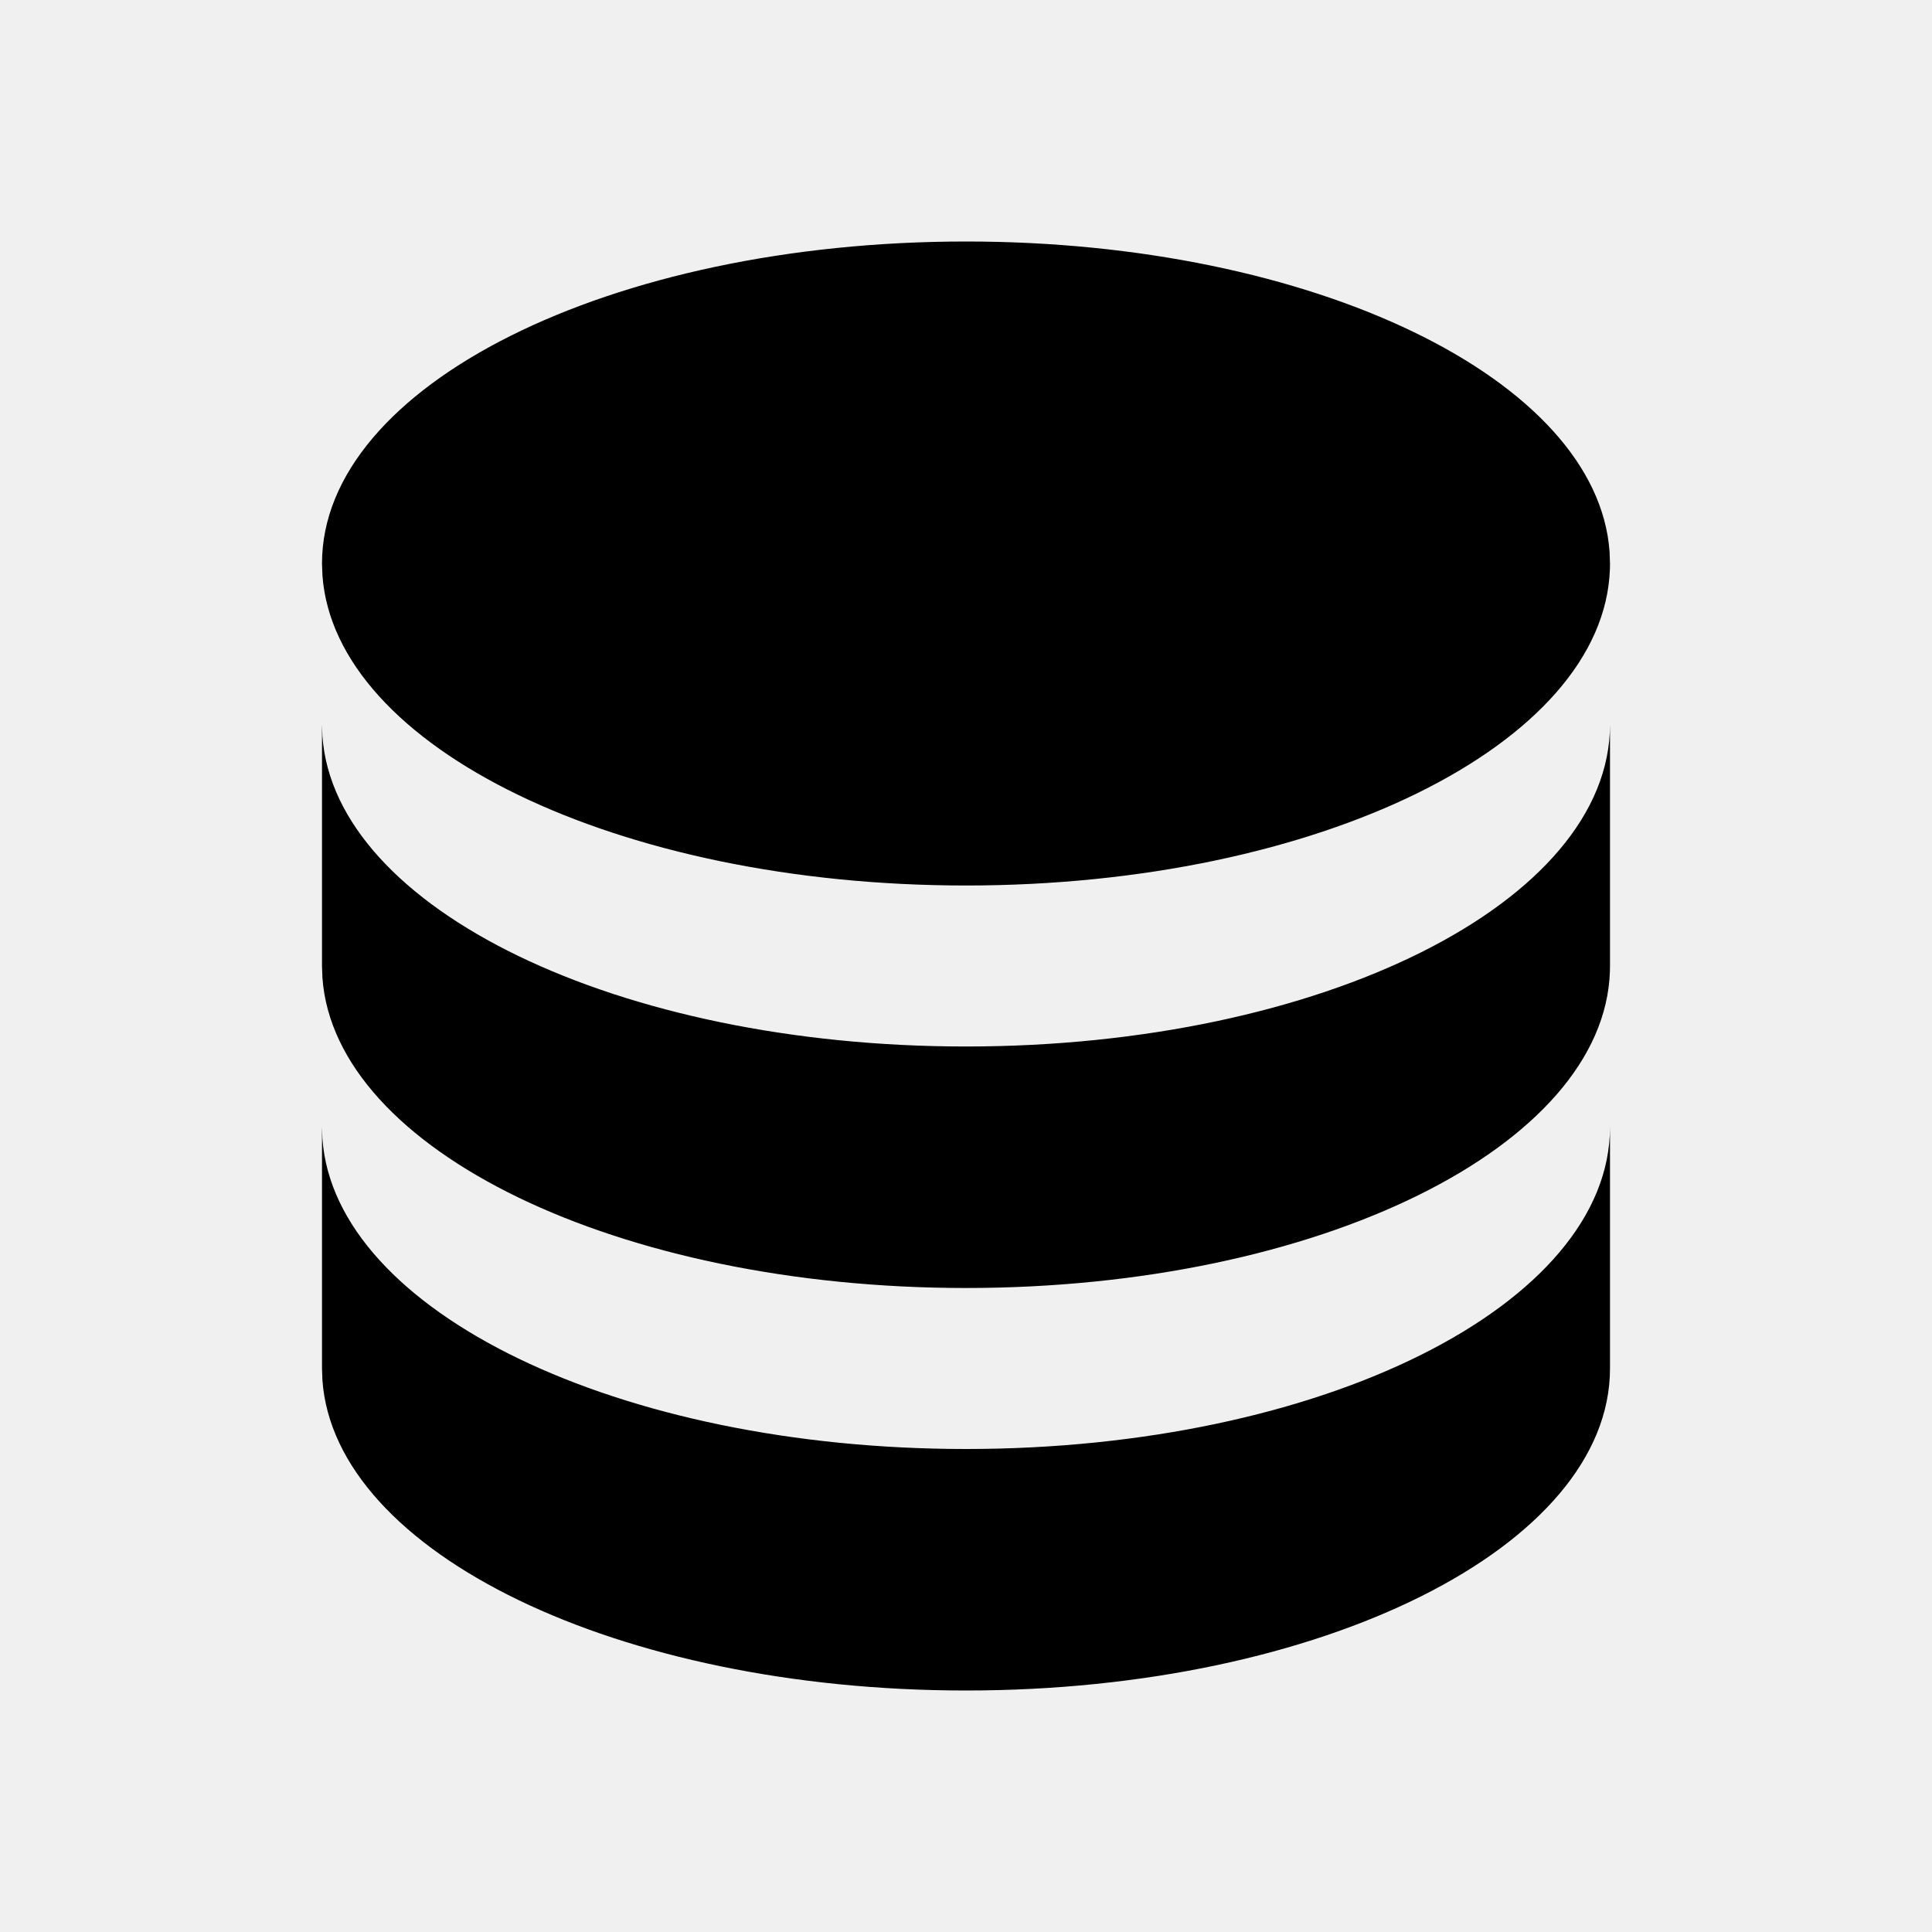
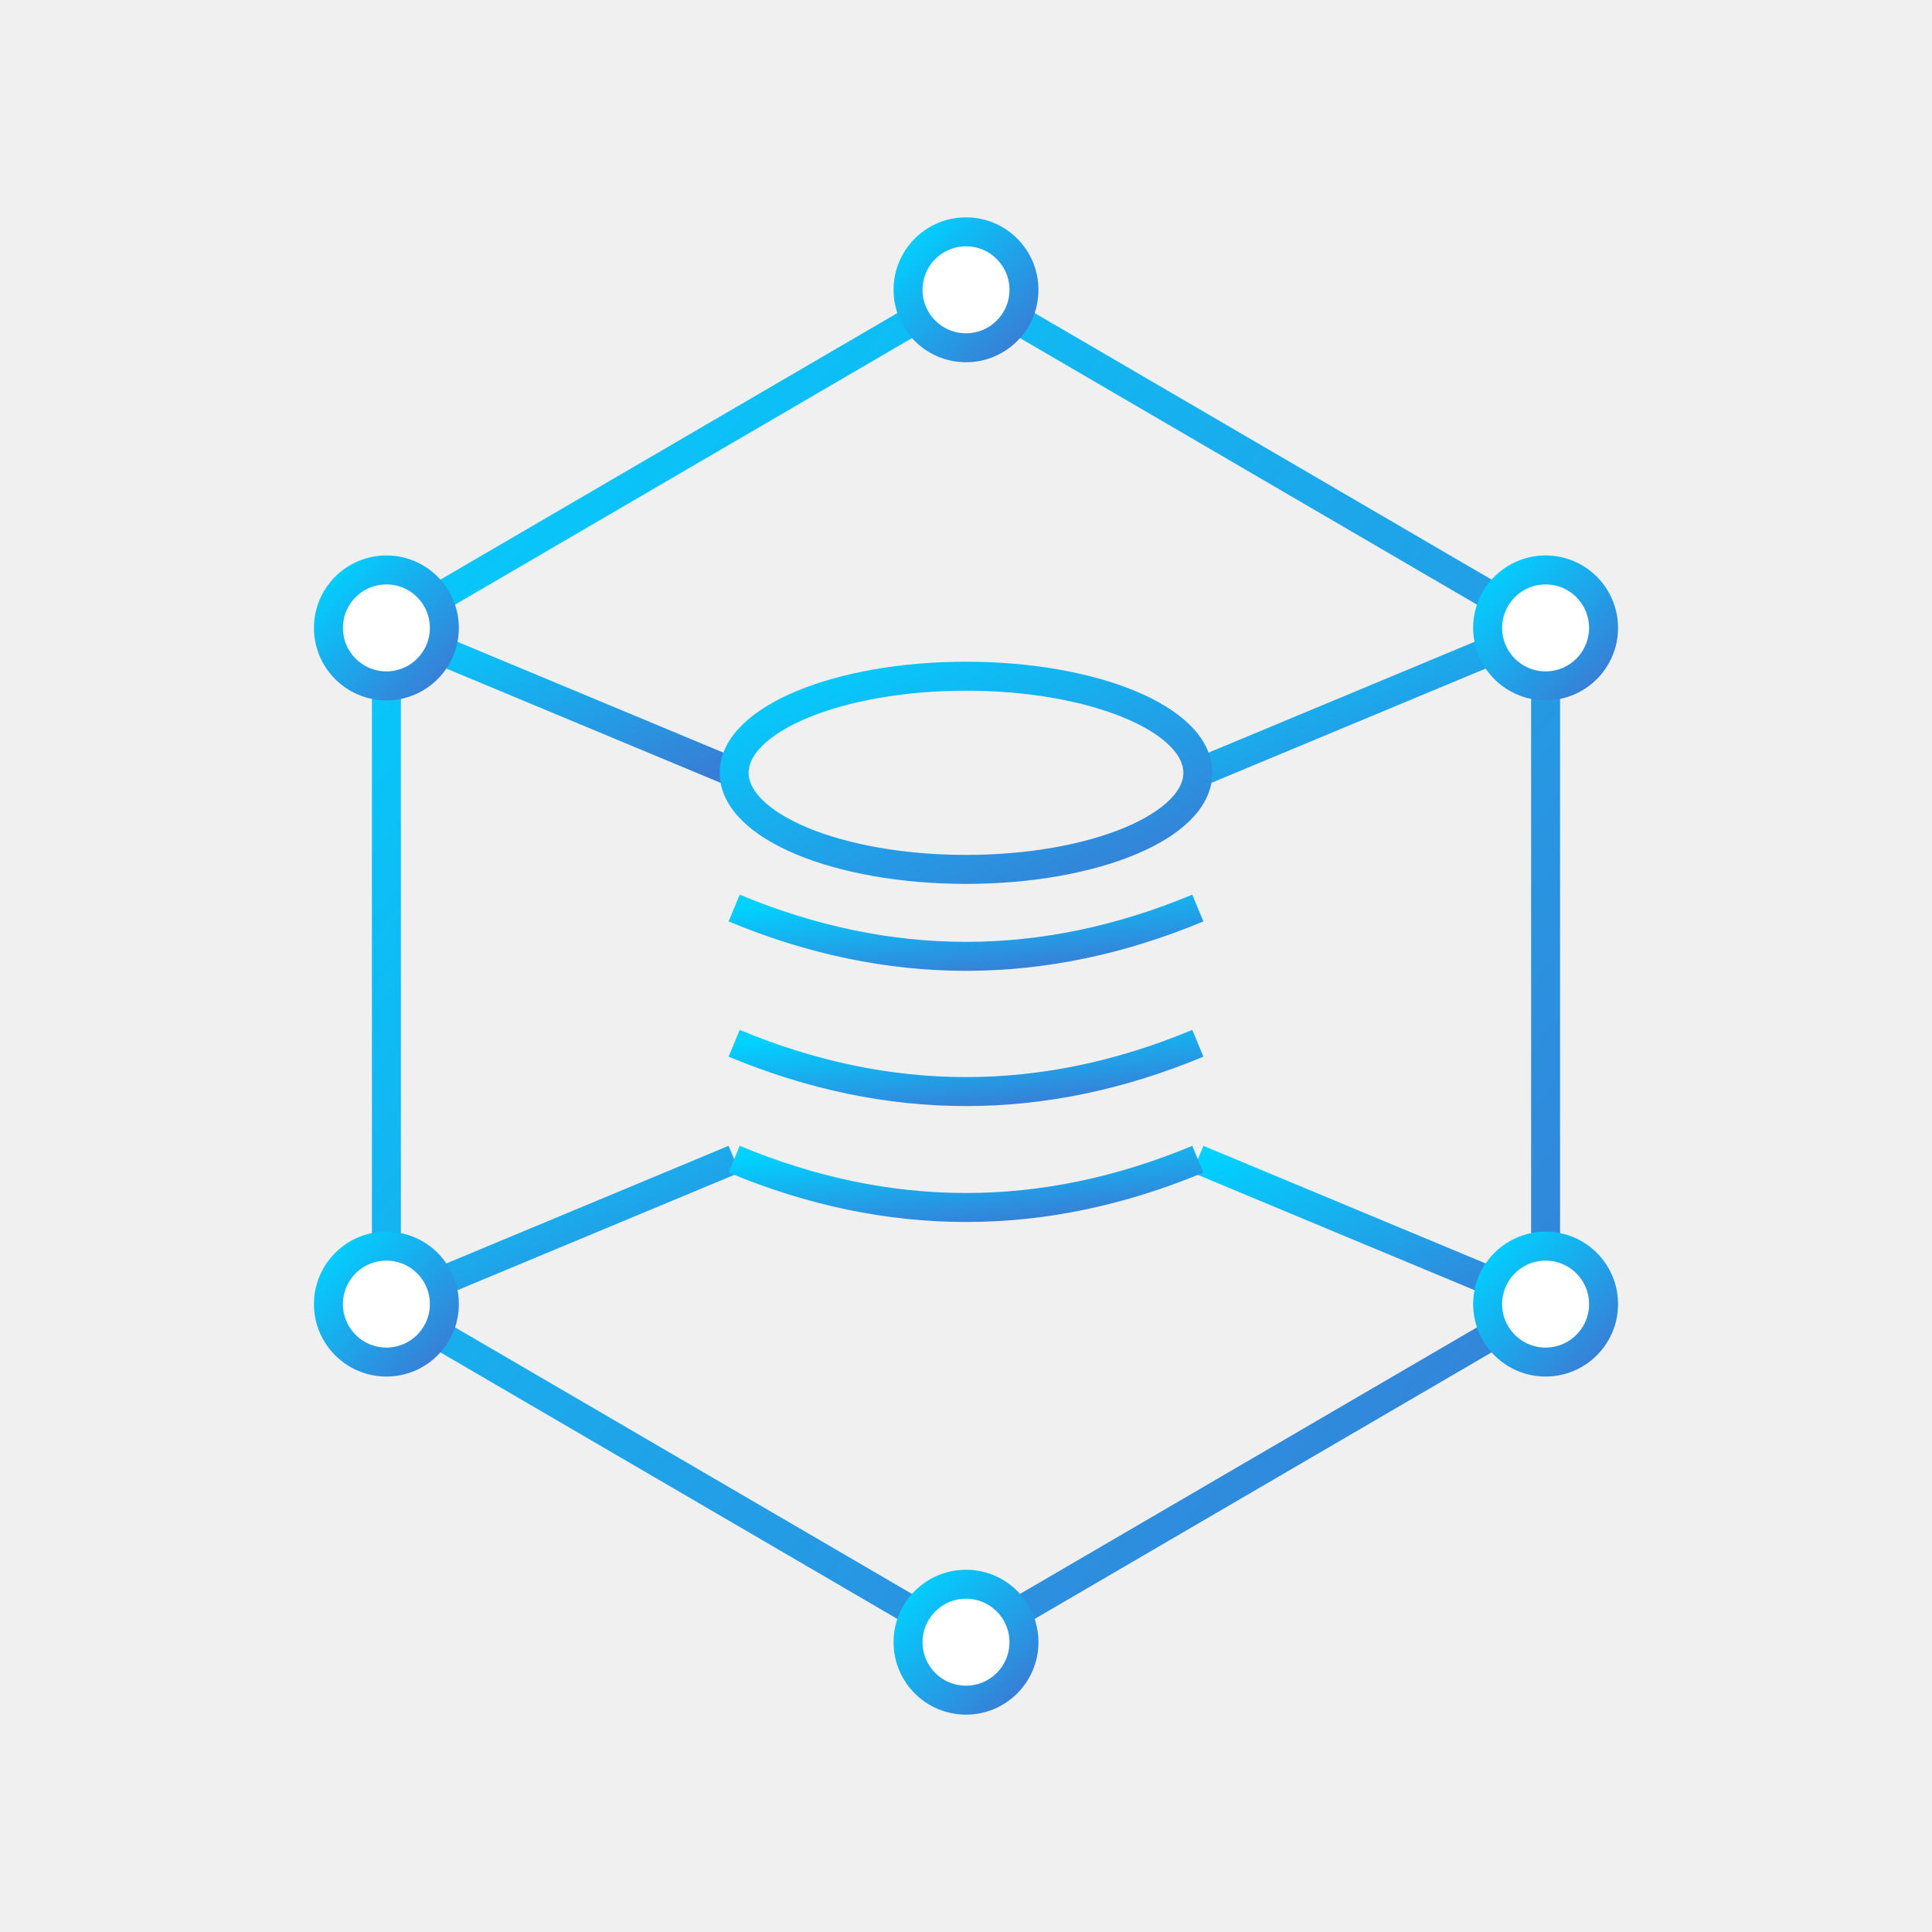
- <svg xmlns="http://www.w3.org/2000/svg" width="800px" height="800px" viewBox="0 0 512 512" version="1.1">
-   <g id="Page-1" stroke="none" stroke-width="1" fill="none" fill-rule="evenodd">
-     <g id="icon" fill="#000000" transform="translate(85.33333, 64)">
-       <path d="M341.333,234.667 L341.333,298.667 C341.333,345.795 264.923,384 170.667,384 C78.505,384 3.405,347.474 0.113,301.795 L1.42108547e-14,298.667 L1.42108547e-14,234.667 L0.113,237.795 C3.405,283.474 78.505,320 170.667,320 C264.923,320 341.333,281.795 341.333,234.667 L341.333,234.667 Z M0.113,131.128 C3.405,176.807 78.505,213.333 170.667,213.333 C264.923,213.333 341.333,175.128 341.333,128 L341.333,128 L341.333,192 L341.31,193.411 C339.803,239.889 263.981,277.333 170.667,277.333 C78.505,277.333 3.405,240.807 0.113,195.128 L0.113,195.128 L1.42108547e-14,192 L1.42108547e-14,128 Z M170.667,1.42108547e-14 C262.829,1.42108547e-14 337.929,36.526 341.221,82.205 L341.333,85.333 L341.31,86.744 C339.803,133.222 263.981,170.667 170.667,170.667 C78.505,170.667 3.405,134.141 0.113,88.462 L0.113,88.462 L1.42108547e-14,85.333 C1.42108547e-14,38.205 76.41,1.42108547e-14 170.667,1.42108547e-14 Z" id="Combined-Shape">
- 
- </path>
-     </g>
+ <svg xmlns="http://www.w3.org/2000/svg" viewBox="0 0 100 100">
+   <defs>
+     <linearGradient id="cyanGrad" x1="0%" y1="0%" x2="100%" y2="100%">
+       <stop offset="0%" style="stop-color:#00d2ff;stop-opacity:1" />
+       <stop offset="100%" style="stop-color:#3a7bd5;stop-opacity:1" />
+     </linearGradient>
+   </defs>
+   <g stroke="url(#cyanGrad)" stroke-width="1.5" fill="none">
+     <path d="M50 15 L80 32.5 L80 67.5 L50 85 L20 67.5 L20 32.5 Z" />
+     <line x1="50" y1="15" x2="50" y2="35" />
+     <line x1="80" y1="32.5" x2="62" y2="40" />
+     <line x1="80" y1="67.5" x2="62" y2="60" />
+     <line x1="50" y1="85" x2="50" y2="65" />
+     <line x1="20" y1="67.5" x2="38" y2="60" />
+     <line x1="20" y1="32.5" x2="38" y2="40" />
+   </g>
+   <g stroke="url(#cyanGrad)" stroke-width="1.5" fill="none">
+     <ellipse cx="50" cy="40" rx="12" ry="5" />
+     <line x1="38" y1="40" x2="38" y2="60" />
+     <line x1="62" y1="40" x2="62" y2="60" />
+     <path d="M38 60 Q50 65 62 60" />
+     <path d="M38 47 Q50 52 62 47" />
+     <path d="M38 54 Q50 59 62 54" />
+   </g>
+   <g fill="white" stroke="url(#cyanGrad)" stroke-width="1.5">
+     <circle cx="50" cy="15" r="3" />
+     <circle cx="80" cy="32.5" r="3" />
+     <circle cx="80" cy="67.5" r="3" />
+     <circle cx="50" cy="85" r="3" />
+     <circle cx="20" cy="67.5" r="3" />
+     <circle cx="20" cy="32.5" r="3" />
  </g>
</svg>
